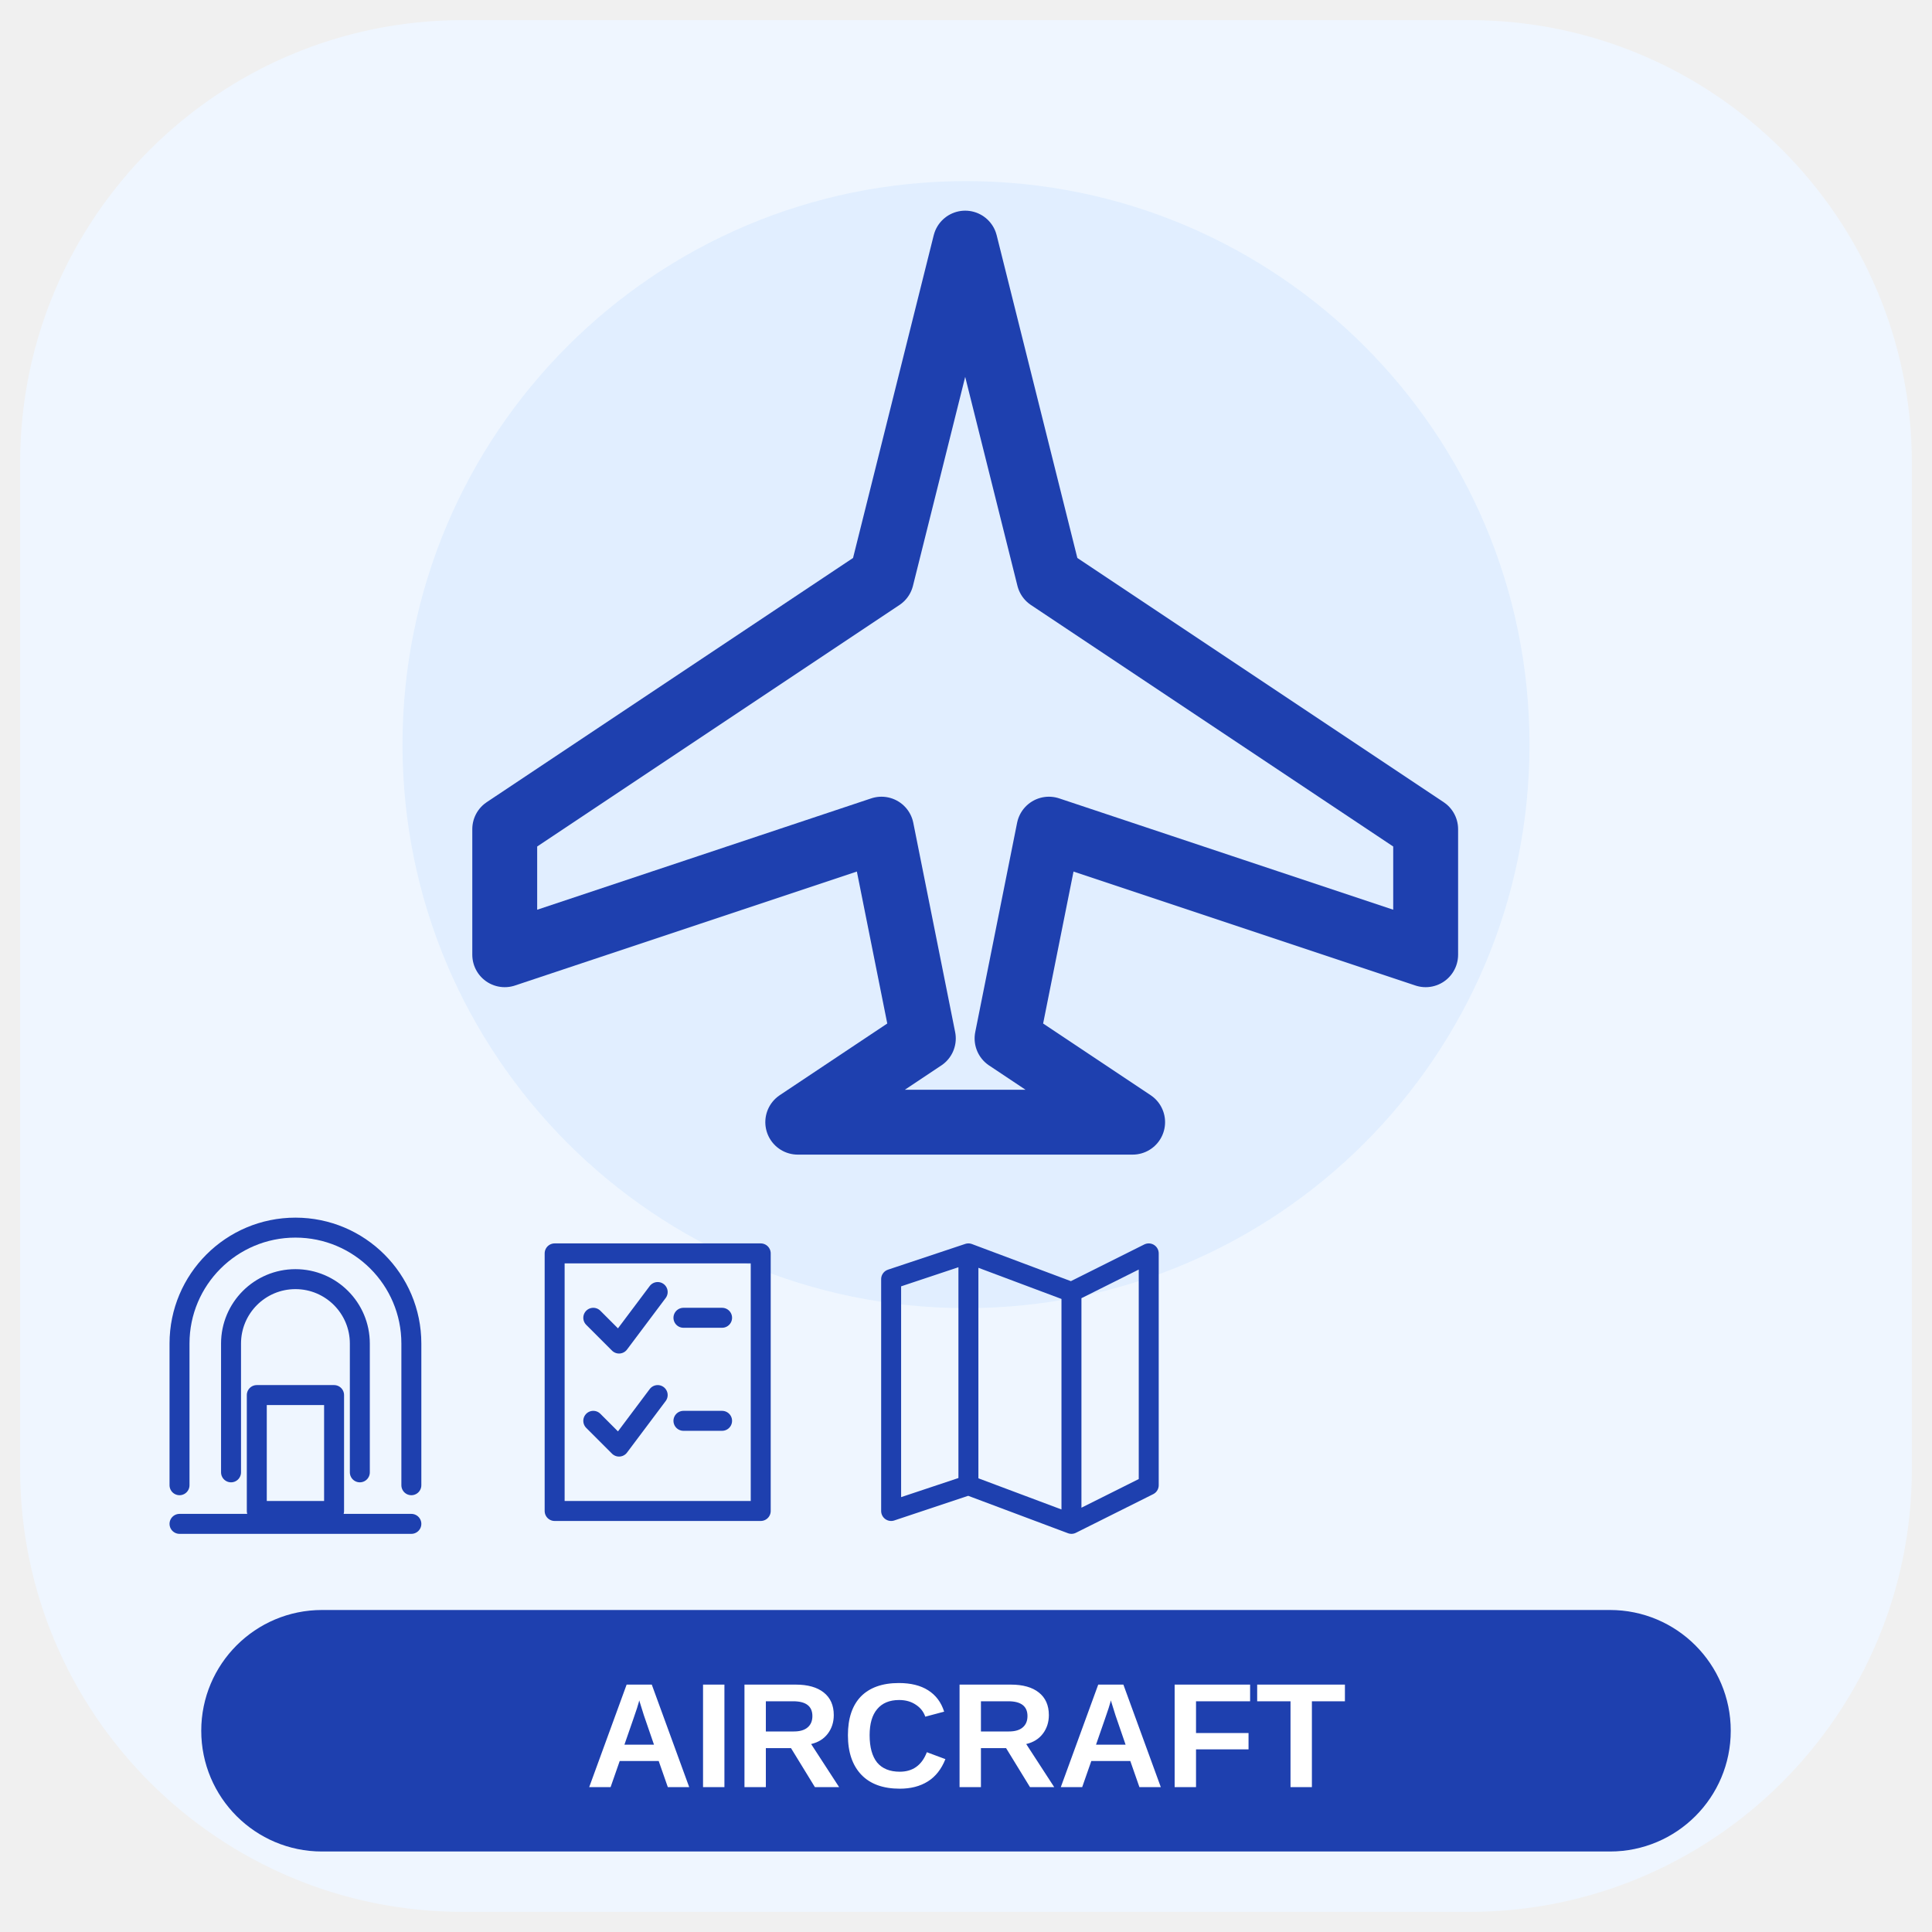
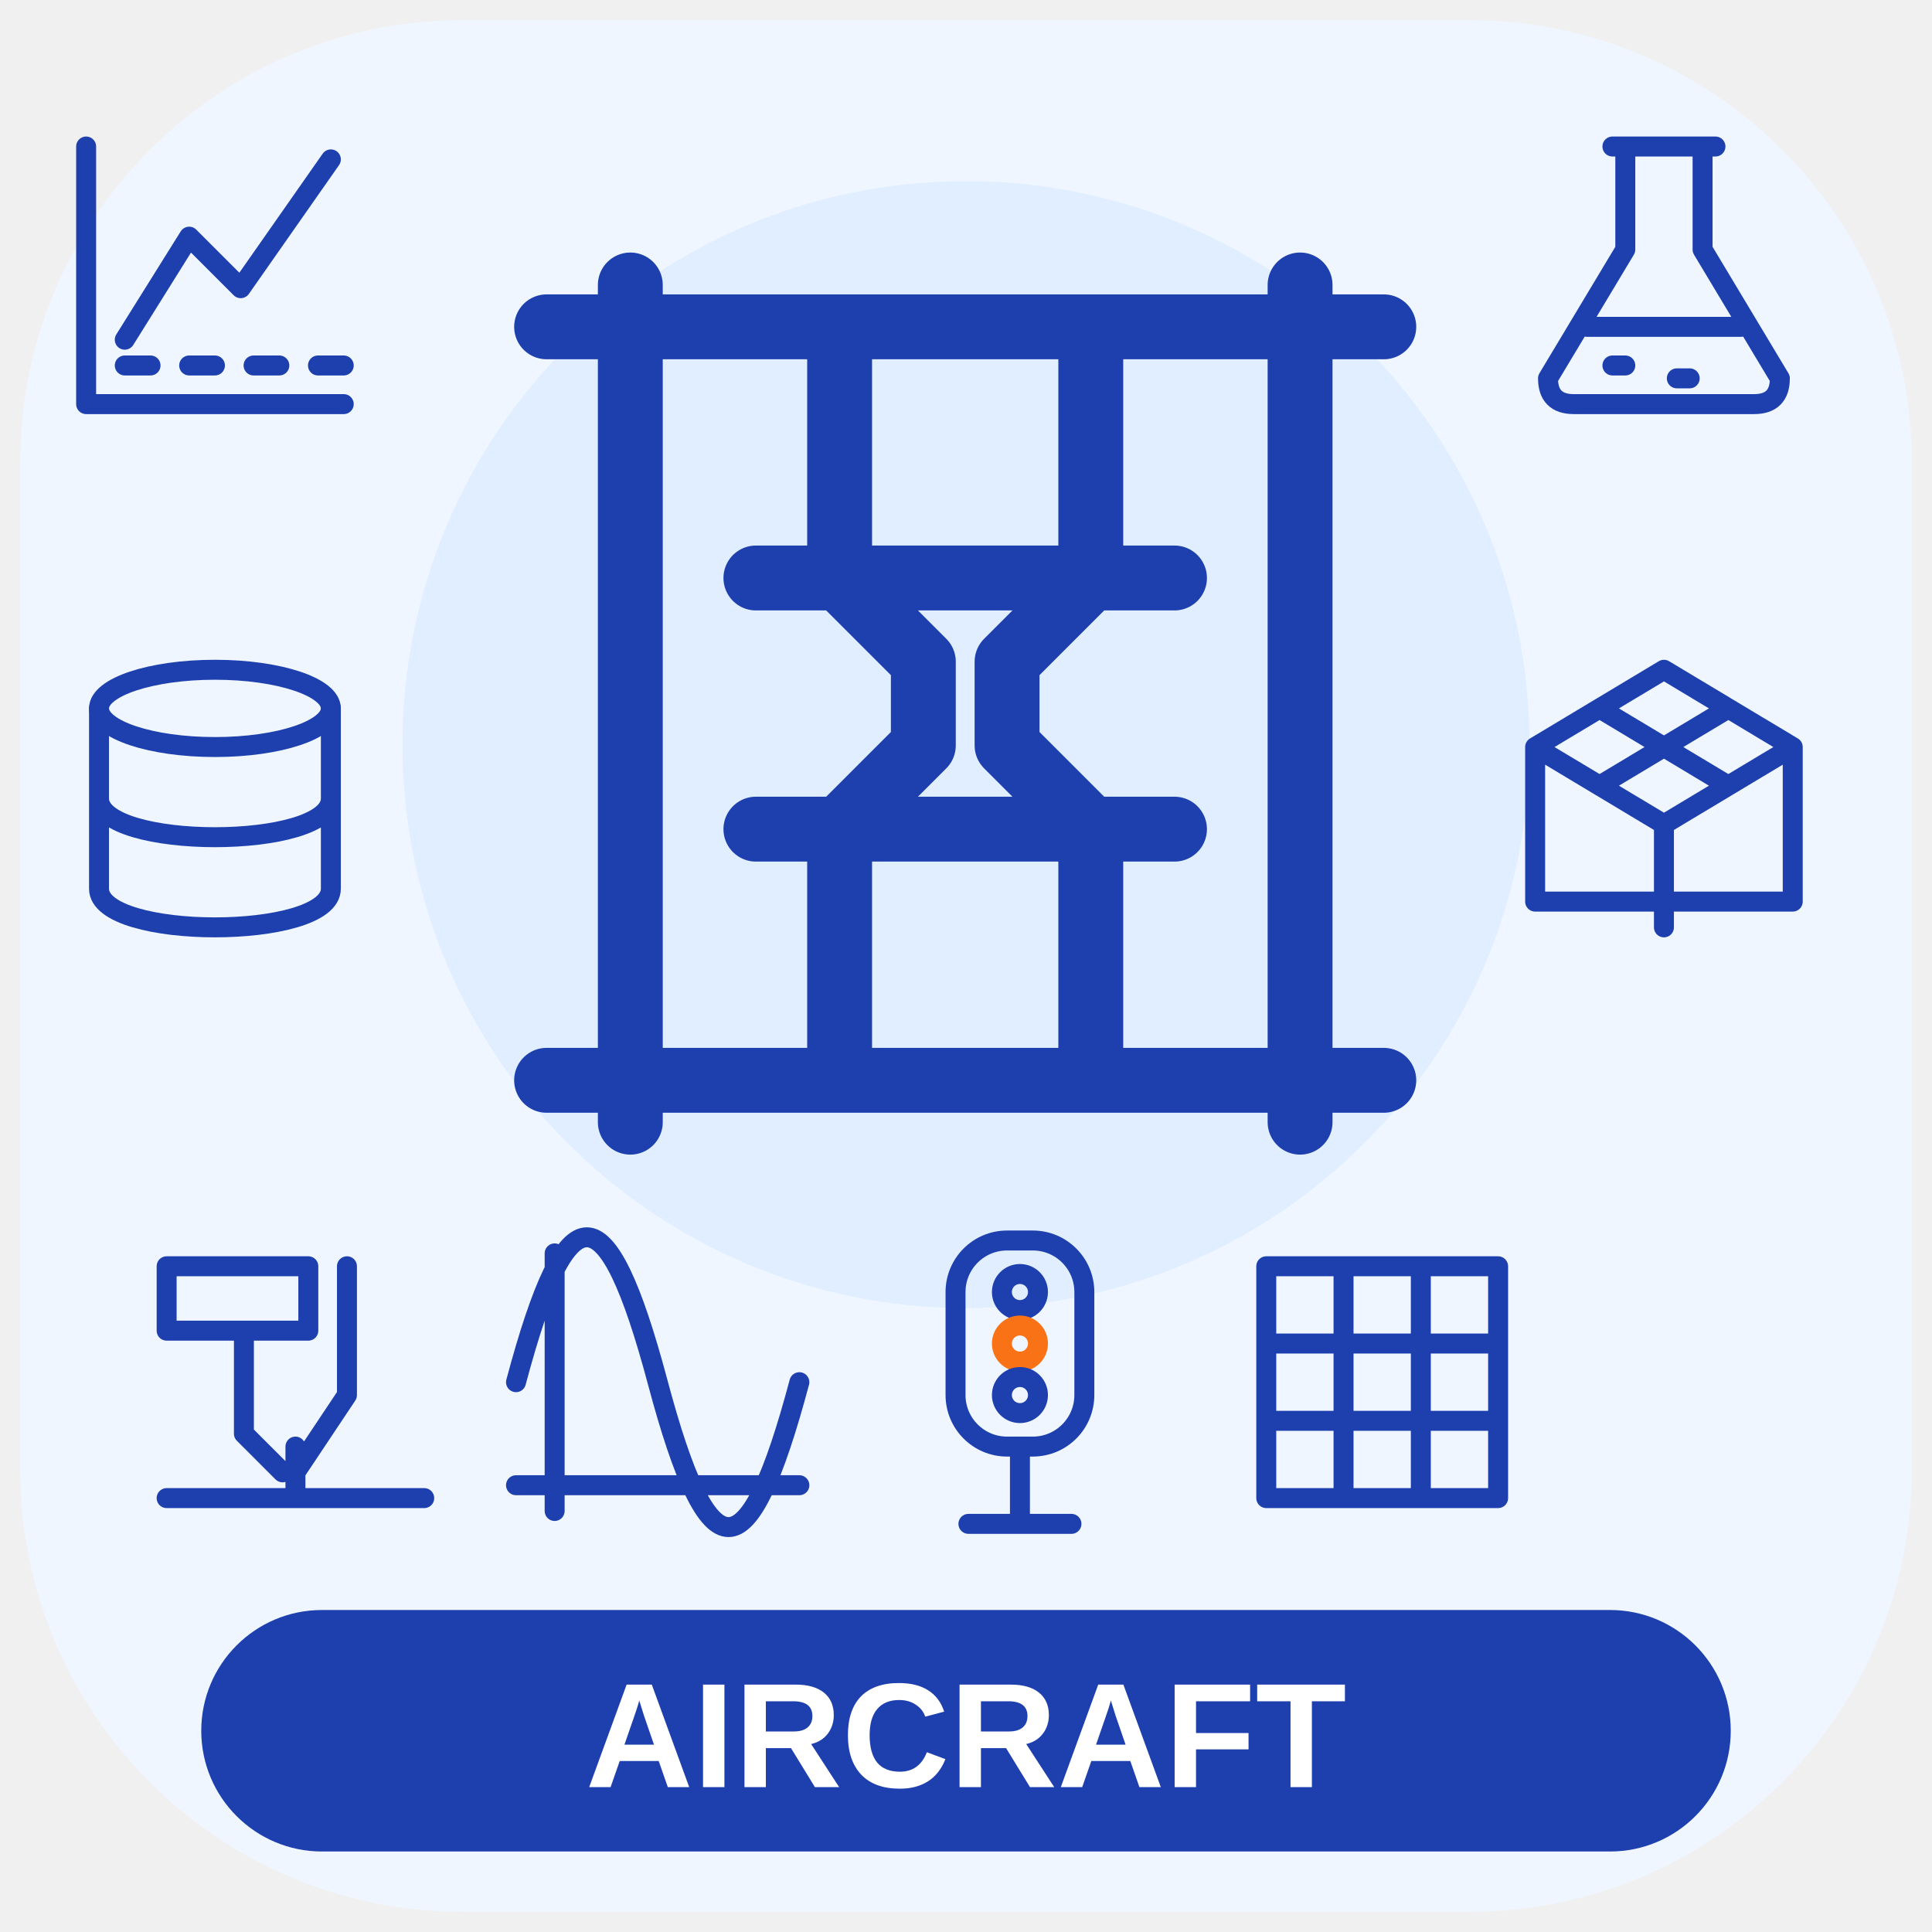
<svg xmlns="http://www.w3.org/2000/svg" viewBox="0 0 96 96" role="img">
  <rect x="1" y="1" width="94" height="94" rx="22" fill="#eff6ff" />
  <circle cx="48" cy="37" r="28" fill="#93c5fd" fill-opacity=".16" />
  <g transform="translate(23 10) scale(2.08)">
    <g fill="none" stroke-width="1.55" stroke-linecap="round" stroke-linejoin="round">
-       <path d="m12 1 2 8 9 6v3l-9-3-1 5 3 2H8l3-2-1-5-9 3v-3l9-6z" stroke="#1e40af" />
+       <path d="M4 2v20M20 2v20M2 3h20M2 21h20M9 3v6l2 2v2l-2 2v6M15 3v6l-2 2v2l2 2v6M7 9h10M7 15h10" stroke="#1e40af" />
    </g>
  </g>
  <g transform="translate(7 61) scale(.64)">
    <g fill="none" stroke-width="1.55" stroke-linecap="round" stroke-linejoin="round">
-       <path d="M3 20V9a9 9 0 0 1 18 0v11M7 19V9a5 5 0 0 1 10 0v10M9 13h6v9H9zM3 23h18" stroke="#1e40af" />
+       <path d="M2 3h11v5H2zM8 8v8l3 3M16 3v10l-4 6M2 21h20M12 17v4" stroke="#1e40af" />
    </g>
  </g>
  <g transform="translate(25 61) scale(.64)">
    <g fill="none" stroke-width="1.55" stroke-linecap="round" stroke-linejoin="round">
-       <path d="M4 2h16v20H4zM7 7l2 2 3-4M14 7h3M7 15l2 2 3-4M14 15h3" stroke="#1e40af" />
+       <path d="M1 12c4-15 7-15 11 0s7 15 11 0M1 20h22M4 22V2" stroke="#1e40af" />
    </g>
  </g>
  <g transform="translate(43 61) scale(.64)">
    <g fill="none" stroke-width="1.55" stroke-linecap="round" stroke-linejoin="round">
-       <path d="m2 4 6-2 8 3 6-3v18l-6 3-8-3-6 2zM8 2v18M16 5v18" stroke="#1e40af" />
+       <rect x="7" y="1" width="10" height="16" rx="4" stroke="#1e40af" />
+       <circle cx="12" cy="5" r="1.4" stroke="#1e40af" />
+       <circle cx="12" cy="9" r="1.4" stroke="#f97316" />
+       <circle cx="12" cy="13" r="1.4" stroke="#1e40af" />
+       <path d="M12 17v6M8 23h8" stroke="#1e40af" />
+     </g>
+   </g>
+   <g transform="translate(61 61) scale(.64)">
+     <g fill="none" stroke-width="1.55" stroke-linecap="round" stroke-linejoin="round">
+       <path d="M3 3h18v18H3zM3 9h18M3 15h18M9 3v18M15 3v18" stroke="#1e40af" />
+     </g>
+   </g>
+   <g transform="translate(75 6) scale(.64)">
+     <g fill="none" stroke-width="1.55" stroke-linecap="round" stroke-linejoin="round">
+       <path d="M8 2h8M9 2v8L3 20q0 2 2 2h14q2 0 2-2l-6-10V2M6 16h12M8 19h1m4 1h1" stroke="#1e40af" />
+     </g>
+   </g>
+   <g transform="translate(3 6) scale(.64)">
+     <g fill="none" stroke-width="1.55" stroke-linecap="round" stroke-linejoin="round">
+       <path d="M2 2v20h20M5 17l5-8 4 4 7-10M5 19h2m3 0h2m3 0h2m3 0h2" stroke="#1e40af" />
+     </g>
+   </g>
+   <g transform="translate(75 32) scale(.64)">
+     <g fill="none" stroke-width="1.55" stroke-linecap="round" stroke-linejoin="round">
+       <path d="m12 2 10 6v12H2V8zM2 8l10 6 10-6M12 14v8M7 5l10 6M7 11l10-6" stroke="#1e40af" />
+     </g>
+   </g>
+   <g transform="translate(3 32) scale(.64)">
+     <g fill="none" stroke-width="1.55" stroke-linecap="round" stroke-linejoin="round">
+       <ellipse cx="12" cy="5" rx="9" ry="3" stroke="#1e40af" />
+       <path d="M3 5v14c0 4 18 4 18 0V5M3 12c0 4 18 4 18 0" stroke="#1e40af" />
    </g>
  </g>
  <rect x="10" y="80" width="76" height="12" rx="6" fill="#1e40af" />
  <text x="48" y="88.8" text-anchor="middle" font-family="Arial,sans-serif" font-weight="700" font-size="7.4" fill="white">AIRCRAFT</text>
</svg>
